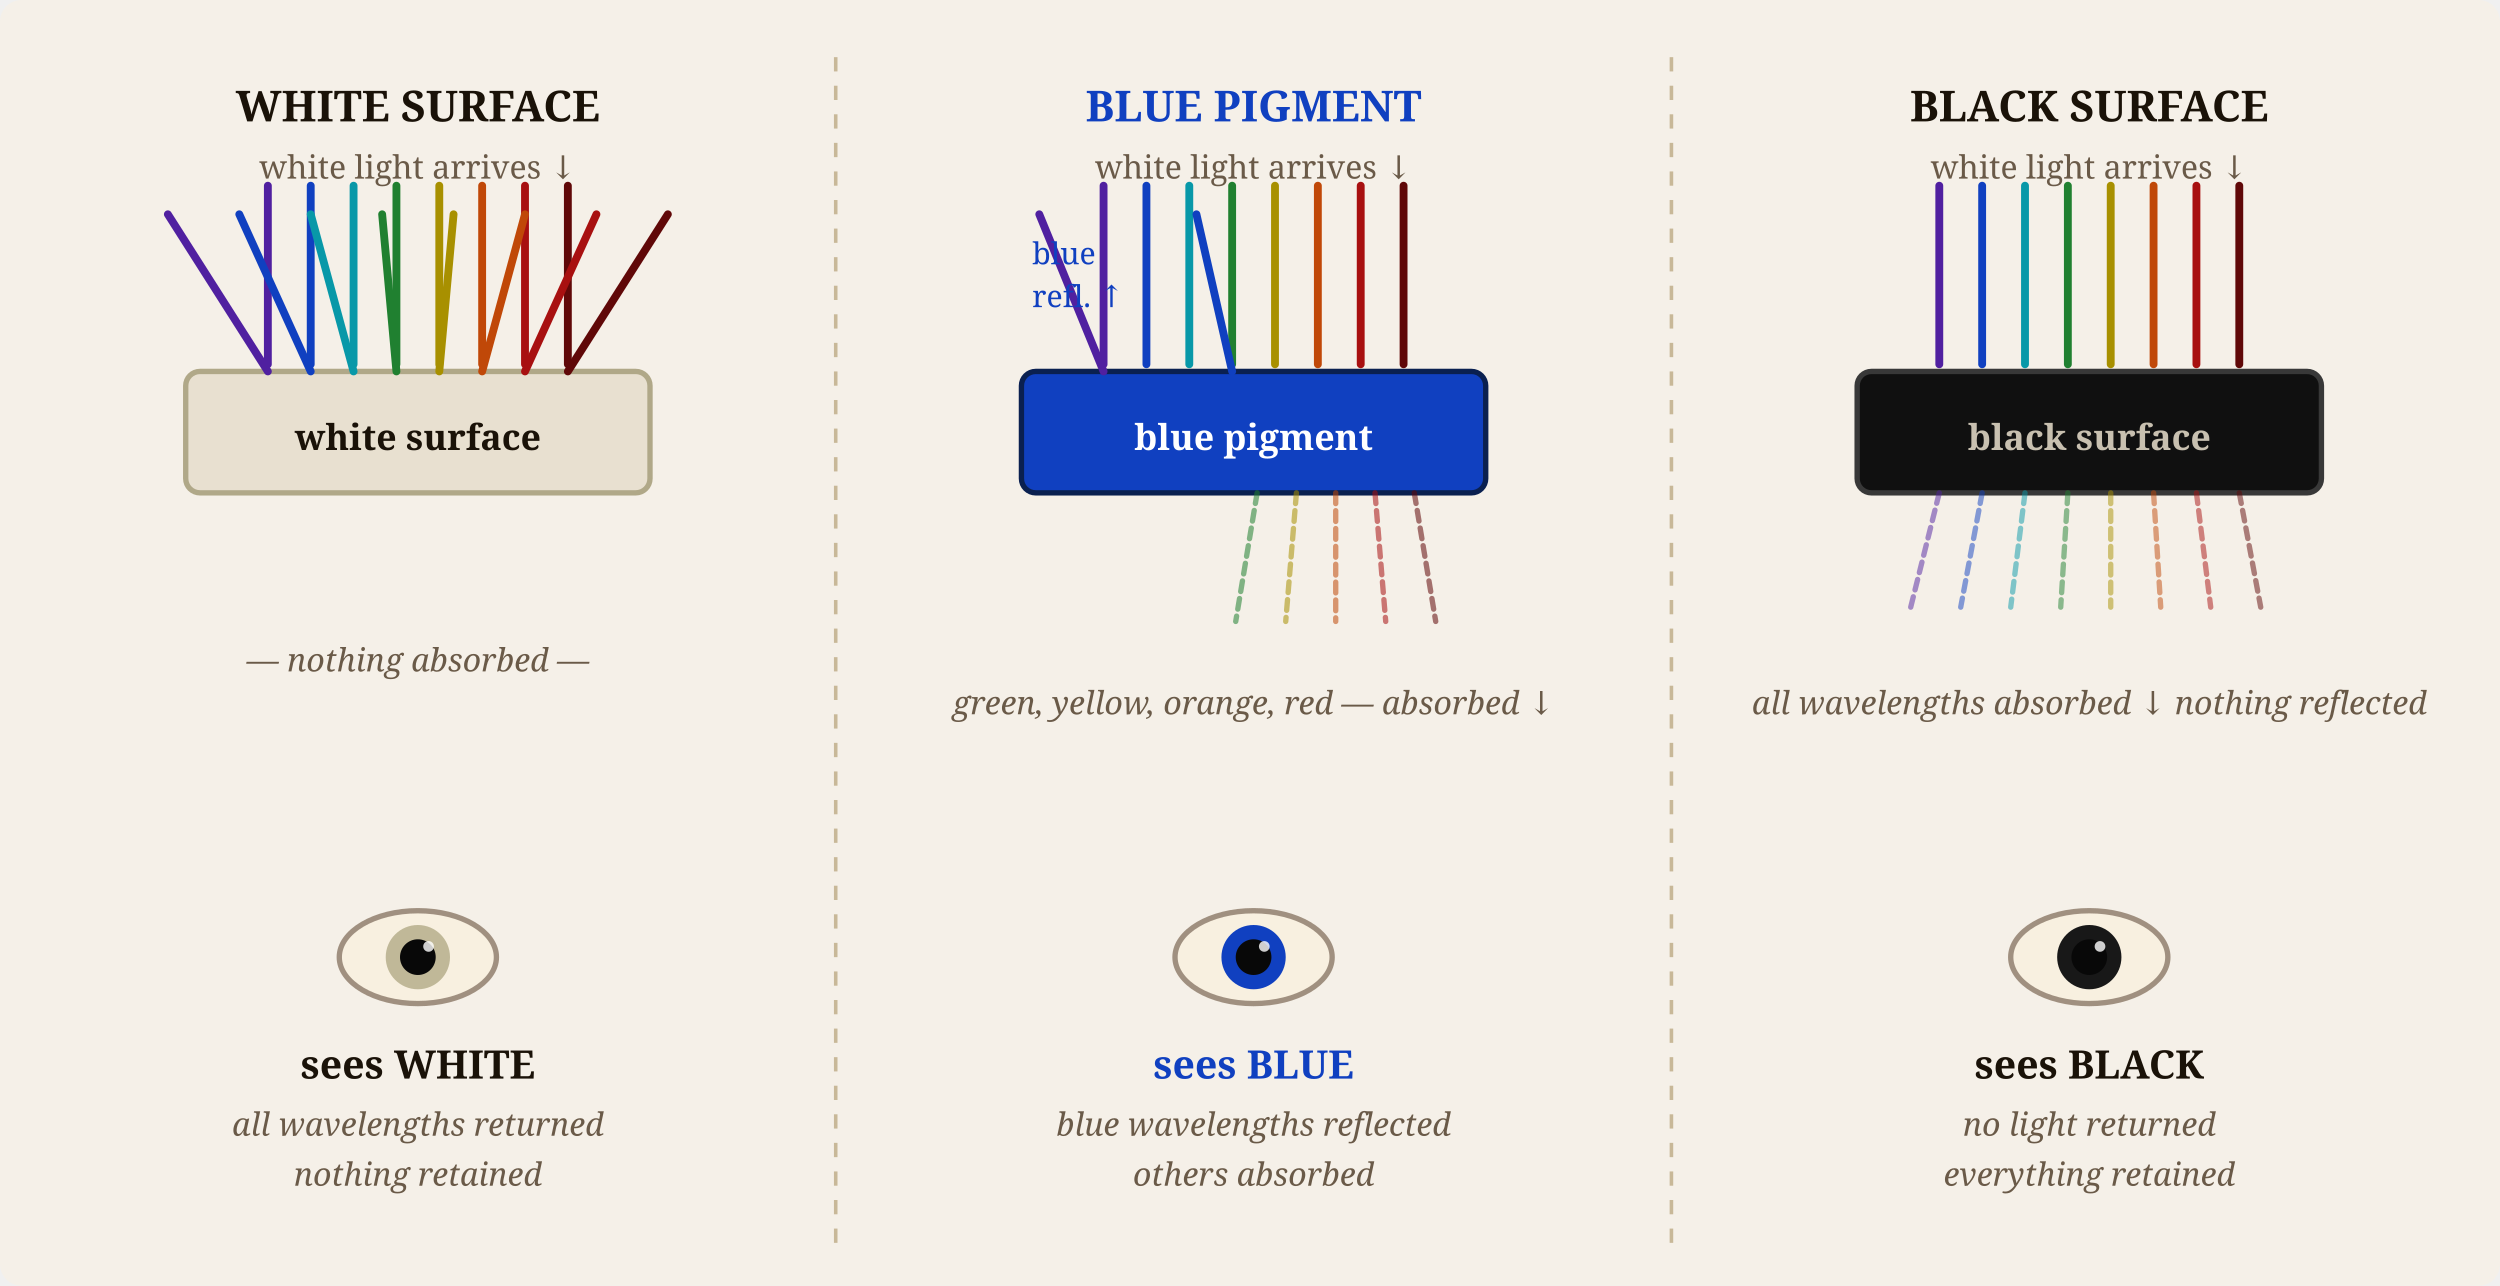
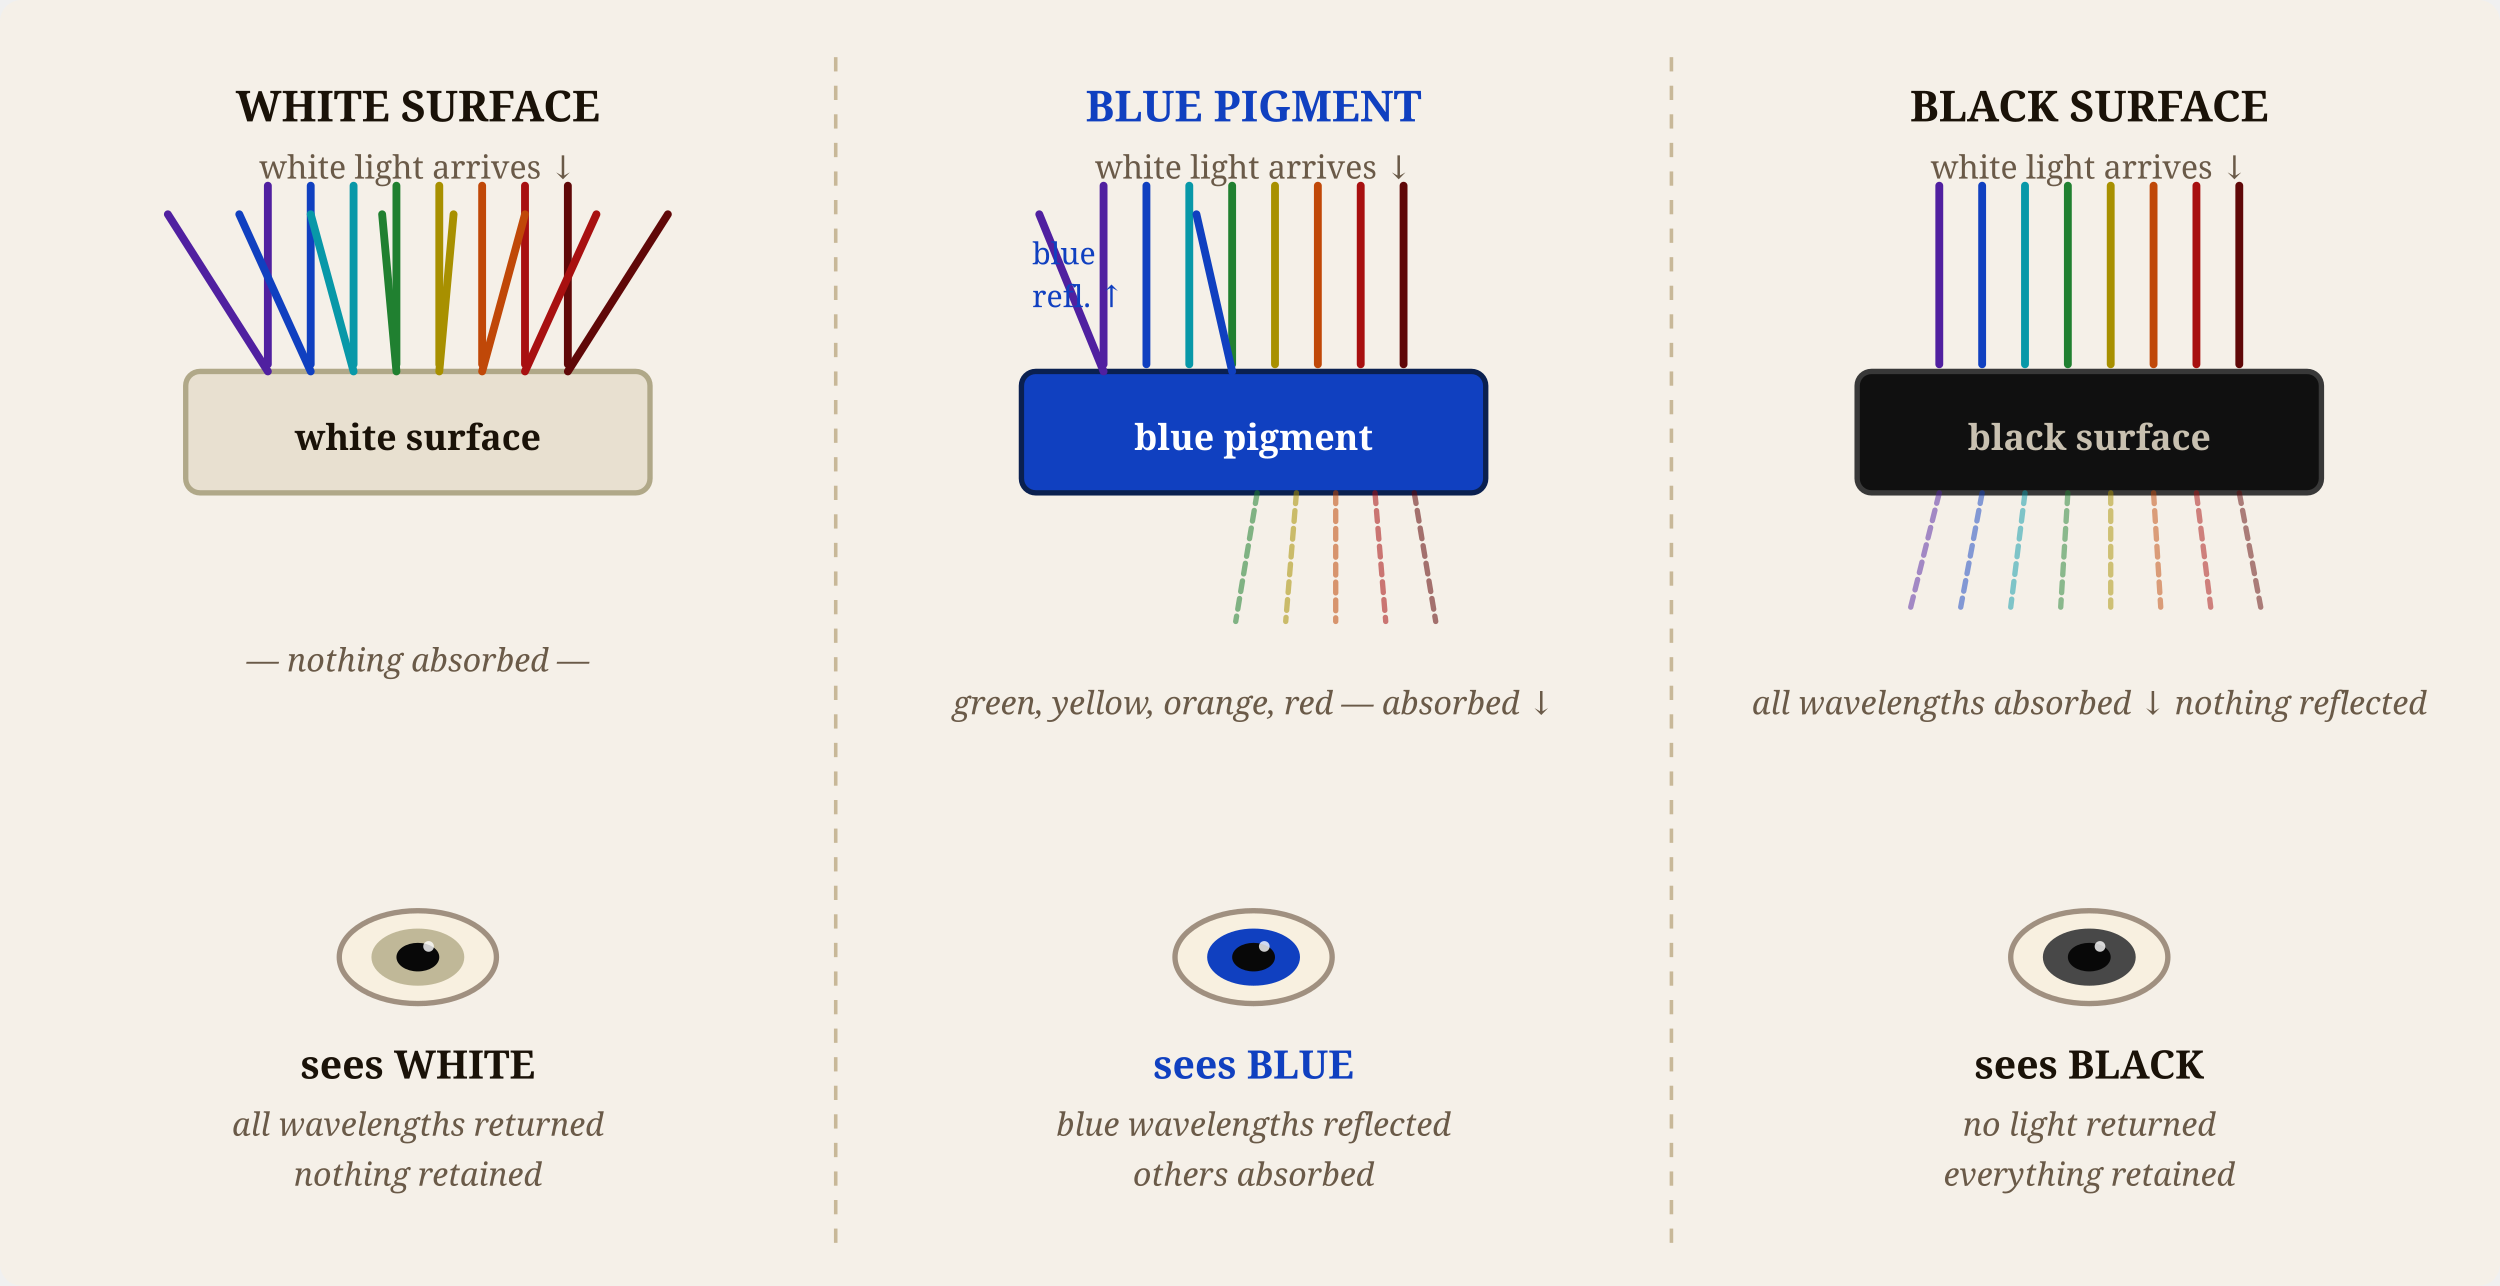
<svg xmlns="http://www.w3.org/2000/svg" viewBox="0 0 700 360">
  <rect width="700" height="360" fill="#f5f0e8" rx="6" />
  <line x1="234" y1="16" x2="234" y2="348" stroke="#c8b898" stroke-width="1" stroke-dasharray="4,4" />
  <line x1="468" y1="16" x2="468" y2="348" stroke="#c8b898" stroke-width="1" stroke-dasharray="4,4" />
  <text x="117" y="34" text-anchor="middle" fill="#1a1208" font-size="12" font-weight="bold" font-family="Georgia,serif">WHITE SURFACE</text>
  <text x="117" y="50" text-anchor="middle" fill="#6a5a48" font-size="9" font-family="Georgia,serif">white light arrives ↓</text>
  <line x1="75" y1="52" x2="75" y2="102" stroke="#5020a0" stroke-width="2.2" stroke-linecap="round" />
  <line x1="87" y1="52" x2="87" y2="102" stroke="#1040c0" stroke-width="2.2" stroke-linecap="round" />
  <line x1="99" y1="52" x2="99" y2="102" stroke="#0898a8" stroke-width="2.2" stroke-linecap="round" />
  <line x1="111" y1="52" x2="111" y2="102" stroke="#208030" stroke-width="2.2" stroke-linecap="round" />
  <line x1="123" y1="52" x2="123" y2="102" stroke="#a89000" stroke-width="2.2" stroke-linecap="round" />
  <line x1="135" y1="52" x2="135" y2="102" stroke="#c04808" stroke-width="2.2" stroke-linecap="round" />
  <line x1="147" y1="52" x2="147" y2="102" stroke="#a81010" stroke-width="2.2" stroke-linecap="round" />
  <line x1="159" y1="52" x2="159" y2="102" stroke="#600808" stroke-width="2.2" stroke-linecap="round" />
  <rect x="52" y="104" width="130" height="34" rx="4" fill="#e8e0d0" stroke="#b0a888" stroke-width="1.5" />
  <text x="117" y="126" text-anchor="middle" fill="#1a1208" font-size="10" font-weight="bold" font-family="Georgia,serif">white surface</text>
  <line x1="75" y1="104" x2="47" y2="60" stroke="#5020a0" stroke-width="2.2" stroke-linecap="round" />
  <line x1="87" y1="104" x2="67" y2="60" stroke="#1040c0" stroke-width="2.2" stroke-linecap="round" />
  <line x1="99" y1="104" x2="87" y2="60" stroke="#0898a8" stroke-width="2.2" stroke-linecap="round" />
  <line x1="111" y1="104" x2="107" y2="60" stroke="#208030" stroke-width="2.2" stroke-linecap="round" />
  <line x1="123" y1="104" x2="127" y2="60" stroke="#a89000" stroke-width="2.2" stroke-linecap="round" />
  <line x1="135" y1="104" x2="147" y2="60" stroke="#c04808" stroke-width="2.2" stroke-linecap="round" />
  <line x1="147" y1="104" x2="167" y2="60" stroke="#a81010" stroke-width="2.2" stroke-linecap="round" />
  <line x1="159" y1="104" x2="187" y2="60" stroke="#600808" stroke-width="2.2" stroke-linecap="round" />
  <text x="117" y="188" text-anchor="middle" fill="#6a5a48" font-size="9" font-style="italic" font-family="Georgia,serif">— nothing absorbed —</text>
  <ellipse cx="117" cy="268" rx="22" ry="13" fill="#f8f0e0" stroke="#a09080" stroke-width="1.5" />
-   <circle cx="117" cy="268" r="9" fill="#c0b898" />
-   <circle cx="117" cy="268" r="5" fill="#080808" />
+   <ellipse cx="117" cy="268" rx="13" ry="8" fill="#c0b898" />
+   <ellipse cx="117" cy="268" rx="6" ry="4" fill="#080808" />
  <circle cx="120" cy="265" r="1.5" fill="white" opacity="0.8" />
  <text x="117" y="302" text-anchor="middle" fill="#1a1208" font-size="11" font-weight="bold" font-family="Georgia,serif">sees WHITE</text>
  <text x="117" y="318" text-anchor="middle" fill="#6a5a48" font-size="9" font-style="italic" font-family="Georgia,serif">all wavelengths returned</text>
  <text x="117" y="332" text-anchor="middle" fill="#6a5a48" font-size="9" font-style="italic" font-family="Georgia,serif">nothing retained</text>
  <text x="351" y="34" text-anchor="middle" fill="#1040c0" font-size="12" font-weight="bold" font-family="Georgia,serif">BLUE PIGMENT</text>
  <text x="351" y="50" text-anchor="middle" fill="#6a5a48" font-size="9" font-family="Georgia,serif">white light arrives ↓</text>
  <line x1="309" y1="52" x2="309" y2="102" stroke="#5020a0" stroke-width="2.2" stroke-linecap="round" />
  <line x1="321" y1="52" x2="321" y2="102" stroke="#1040c0" stroke-width="2.2" stroke-linecap="round" />
  <line x1="333" y1="52" x2="333" y2="102" stroke="#0898a8" stroke-width="2.2" stroke-linecap="round" />
  <line x1="345" y1="52" x2="345" y2="102" stroke="#208030" stroke-width="2.2" stroke-linecap="round" />
  <line x1="357" y1="52" x2="357" y2="102" stroke="#a89000" stroke-width="2.2" stroke-linecap="round" />
  <line x1="369" y1="52" x2="369" y2="102" stroke="#c04808" stroke-width="2.2" stroke-linecap="round" />
  <line x1="381" y1="52" x2="381" y2="102" stroke="#a81010" stroke-width="2.2" stroke-linecap="round" />
  <line x1="393" y1="52" x2="393" y2="102" stroke="#600808" stroke-width="2.2" stroke-linecap="round" />
  <rect x="286" y="104" width="130" height="34" rx="4" fill="#1040c0" stroke="#0a2050" stroke-width="1.5" />
  <text x="351" y="126" text-anchor="middle" fill="white" font-size="10" font-weight="bold" font-family="Georgia,serif">blue pigment</text>
  <line x1="309" y1="104" x2="291" y2="60" stroke="#5020a0" stroke-width="2.2" stroke-linecap="round" />
  <line x1="345" y1="104" x2="335" y2="60" stroke="#1040c0" stroke-width="2.2" stroke-linecap="round" />
  <text x="289" y="74" fill="#1040c0" font-size="8.5" font-family="Georgia,serif">blue</text>
  <text x="289" y="86" fill="#1040c0" font-size="8.5" font-family="Georgia,serif">refl. ↑</text>
  <line x1="352" y1="138" x2="346" y2="174" stroke="#208030" stroke-width="1.5" stroke-dasharray="3,2" opacity="0.55" stroke-linecap="round" />
  <line x1="363" y1="138" x2="360" y2="174" stroke="#a89000" stroke-width="1.5" stroke-dasharray="3,2" opacity="0.55" stroke-linecap="round" />
  <line x1="374" y1="138" x2="374" y2="174" stroke="#c04808" stroke-width="1.5" stroke-dasharray="3,2" opacity="0.55" stroke-linecap="round" />
  <line x1="385" y1="138" x2="388" y2="174" stroke="#a81010" stroke-width="1.5" stroke-dasharray="3,2" opacity="0.55" stroke-linecap="round" />
  <line x1="396" y1="138" x2="402" y2="174" stroke="#600808" stroke-width="1.5" stroke-dasharray="3,2" opacity="0.55" stroke-linecap="round" />
  <text x="351" y="200" text-anchor="middle" fill="#6a5a48" font-size="9" font-style="italic" font-family="Georgia,serif">green, yellow, orange, red — absorbed ↓</text>
  <ellipse cx="351" cy="268" rx="22" ry="13" fill="#f8f0e0" stroke="#a09080" stroke-width="1.5" />
-   <circle cx="351" cy="268" r="9" fill="#1040c0" />
-   <circle cx="351" cy="268" r="5" fill="#080808" />
+   <ellipse cx="351" cy="268" rx="13" ry="8" fill="#1040c0" />
+   <ellipse cx="351" cy="268" rx="6" ry="4" fill="#080808" />
  <circle cx="354" cy="265" r="1.5" fill="white" opacity="0.8" />
  <text x="351" y="302" text-anchor="middle" fill="#1040c0" font-size="11" font-weight="bold" font-family="Georgia,serif">sees BLUE</text>
  <text x="351" y="318" text-anchor="middle" fill="#6a5a48" font-size="9" font-style="italic" font-family="Georgia,serif">blue wavelengths reflected</text>
  <text x="351" y="332" text-anchor="middle" fill="#6a5a48" font-size="9" font-style="italic" font-family="Georgia,serif">others absorbed</text>
  <text x="585" y="34" text-anchor="middle" fill="#1a1208" font-size="12" font-weight="bold" font-family="Georgia,serif">BLACK SURFACE</text>
  <text x="585" y="50" text-anchor="middle" fill="#6a5a48" font-size="9" font-family="Georgia,serif">white light arrives ↓</text>
  <line x1="543" y1="52" x2="543" y2="102" stroke="#5020a0" stroke-width="2.2" stroke-linecap="round" />
  <line x1="555" y1="52" x2="555" y2="102" stroke="#1040c0" stroke-width="2.2" stroke-linecap="round" />
  <line x1="567" y1="52" x2="567" y2="102" stroke="#0898a8" stroke-width="2.2" stroke-linecap="round" />
  <line x1="579" y1="52" x2="579" y2="102" stroke="#208030" stroke-width="2.2" stroke-linecap="round" />
  <line x1="591" y1="52" x2="591" y2="102" stroke="#a89000" stroke-width="2.2" stroke-linecap="round" />
  <line x1="603" y1="52" x2="603" y2="102" stroke="#c04808" stroke-width="2.2" stroke-linecap="round" />
  <line x1="615" y1="52" x2="615" y2="102" stroke="#a81010" stroke-width="2.2" stroke-linecap="round" />
  <line x1="627" y1="52" x2="627" y2="102" stroke="#600808" stroke-width="2.2" stroke-linecap="round" />
  <rect x="520" y="104" width="130" height="34" rx="4" fill="#101010" stroke="#383838" stroke-width="1.5" />
  <text x="585" y="126" text-anchor="middle" fill="#c8c0b0" font-size="10" font-weight="bold" font-family="Georgia,serif">black surface</text>
  <line x1="543" y1="138" x2="535" y2="170" stroke="#5020a0" stroke-width="1.5" stroke-dasharray="3,2" opacity="0.5" stroke-linecap="round" />
  <line x1="555" y1="138" x2="549" y2="170" stroke="#1040c0" stroke-width="1.5" stroke-dasharray="3,2" opacity="0.5" stroke-linecap="round" />
  <line x1="567" y1="138" x2="563" y2="170" stroke="#0898a8" stroke-width="1.5" stroke-dasharray="3,2" opacity="0.5" stroke-linecap="round" />
  <line x1="579" y1="138" x2="577" y2="170" stroke="#208030" stroke-width="1.5" stroke-dasharray="3,2" opacity="0.5" stroke-linecap="round" />
  <line x1="591" y1="138" x2="591" y2="170" stroke="#a89000" stroke-width="1.5" stroke-dasharray="3,2" opacity="0.5" stroke-linecap="round" />
  <line x1="603" y1="138" x2="605" y2="170" stroke="#c04808" stroke-width="1.5" stroke-dasharray="3,2" opacity="0.5" stroke-linecap="round" />
  <line x1="615" y1="138" x2="619" y2="170" stroke="#a81010" stroke-width="1.5" stroke-dasharray="3,2" opacity="0.5" stroke-linecap="round" />
  <line x1="627" y1="138" x2="633" y2="170" stroke="#600808" stroke-width="1.5" stroke-dasharray="3,2" opacity="0.5" stroke-linecap="round" />
  <text x="585" y="200" text-anchor="middle" fill="#6a5a48" font-size="9" font-style="italic" font-family="Georgia,serif">all wavelengths absorbed ↓ nothing reflected</text>
  <ellipse cx="585" cy="268" rx="22" ry="13" fill="#f8f0e0" stroke="#a09080" stroke-width="1.5" />
-   <circle cx="585" cy="268" r="9" fill="#181818" />
-   <circle cx="585" cy="268" r="5" fill="#080808" />
+   <ellipse cx="585" cy="268" rx="13" ry="8" fill="#484848" />
+   <ellipse cx="585" cy="268" rx="6" ry="4" fill="#080808" />
  <circle cx="588" cy="265" r="1.5" fill="white" opacity="0.8" />
  <text x="585" y="302" text-anchor="middle" fill="#1a1208" font-size="11" font-weight="bold" font-family="Georgia,serif">sees BLACK</text>
  <text x="585" y="318" text-anchor="middle" fill="#6a5a48" font-size="9" font-style="italic" font-family="Georgia,serif">no light returned</text>
  <text x="585" y="332" text-anchor="middle" fill="#6a5a48" font-size="9" font-style="italic" font-family="Georgia,serif">everything retained</text>
</svg>
